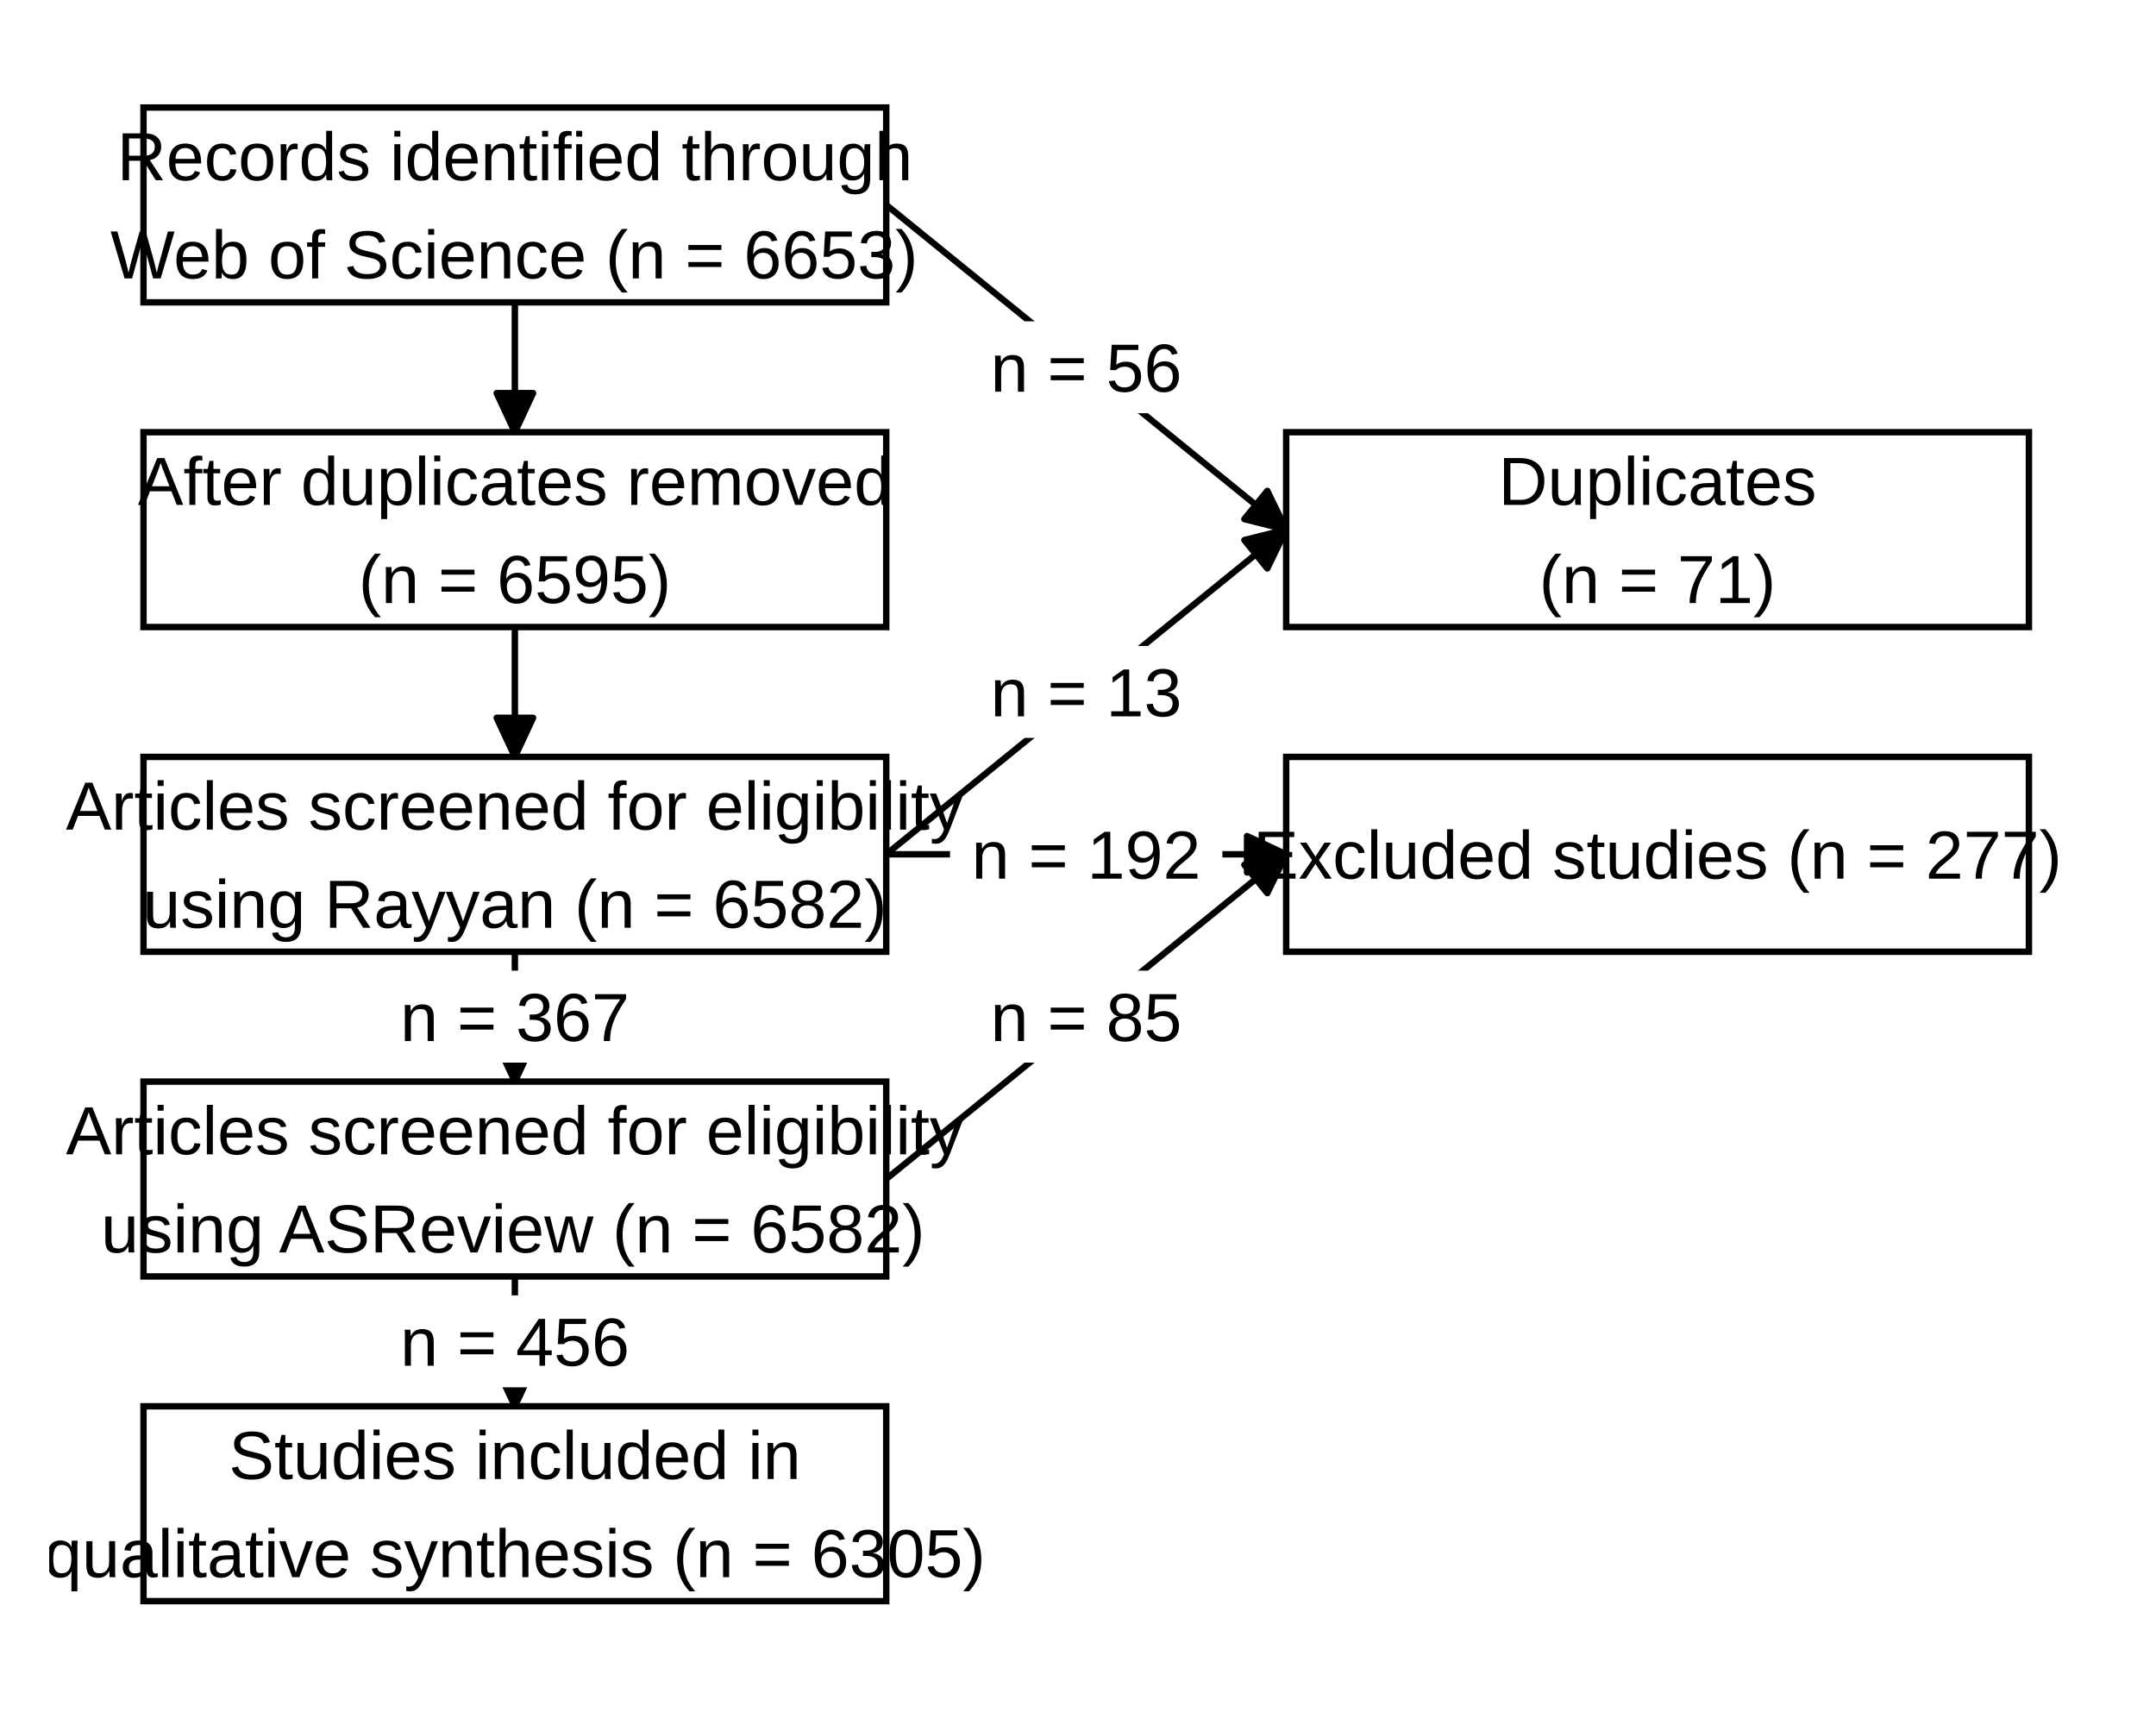
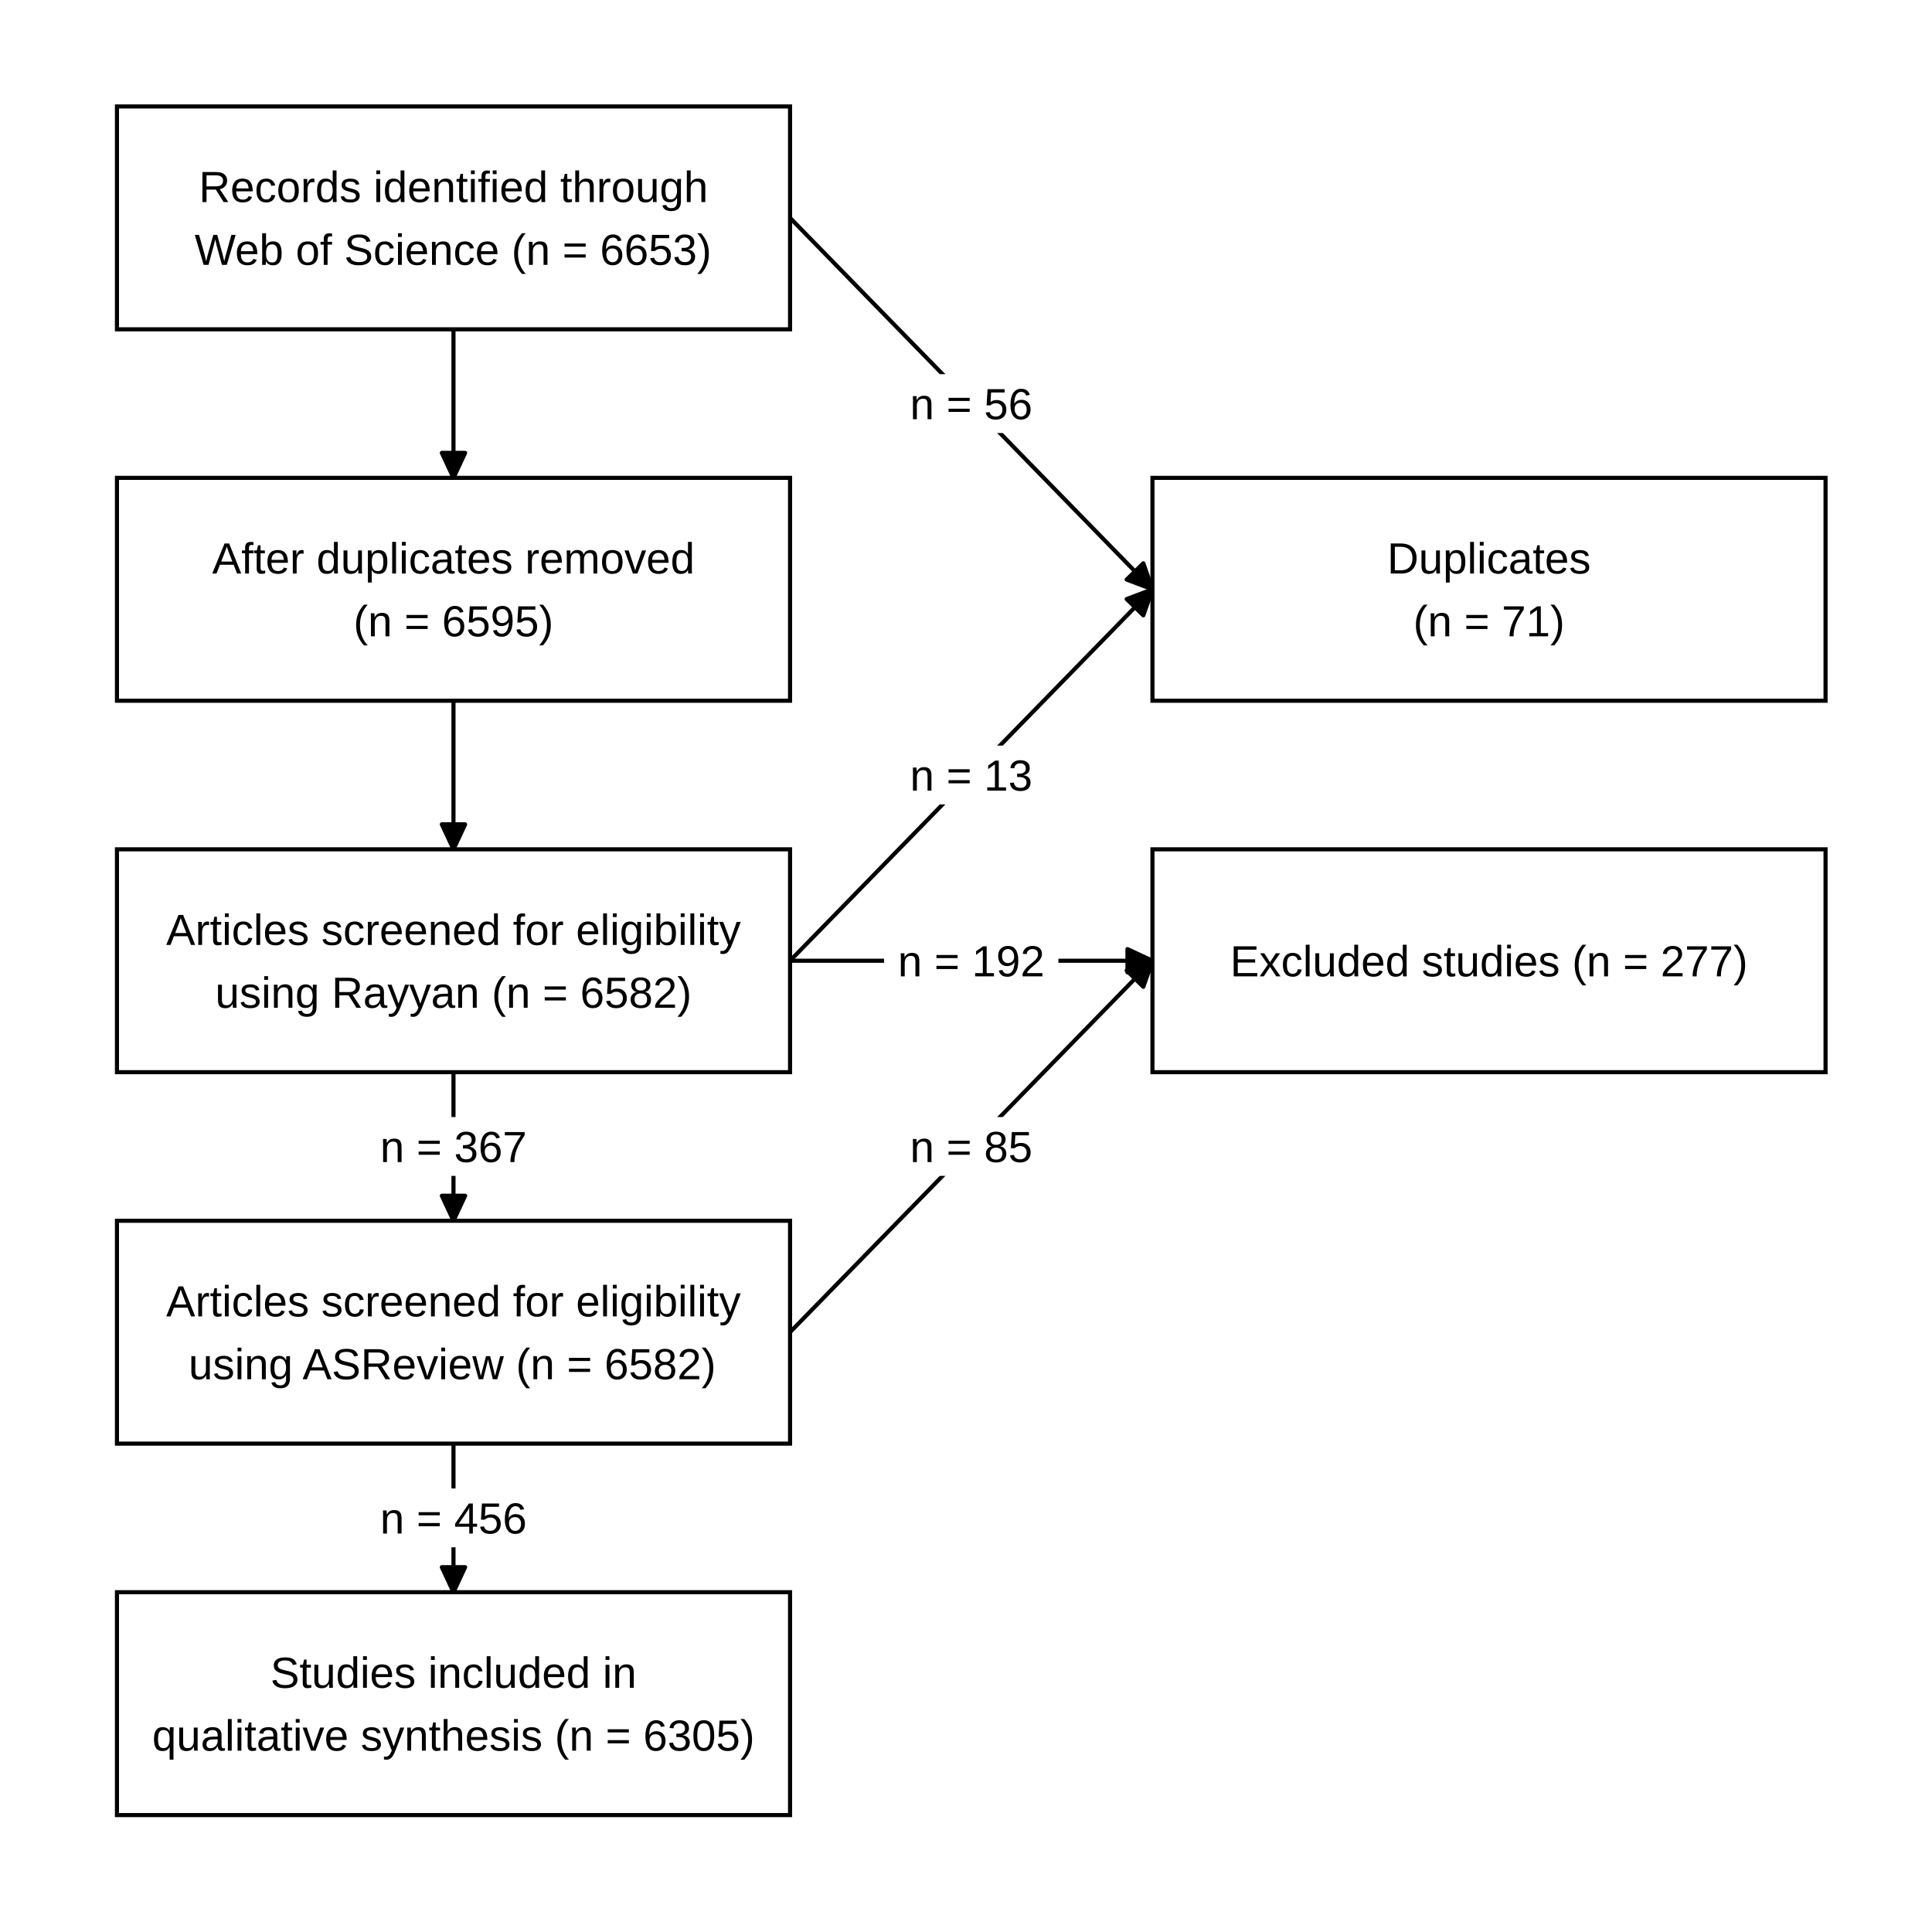
- <svg xmlns="http://www.w3.org/2000/svg" viewBox="0 0 360.00 288.00">
+ <svg xmlns="http://www.w3.org/2000/svg" viewBox="0 0 504.00 504.00">
  <defs>
    <style type="text/css">
    line, polyline, polygon, path, rect, circle {
      fill: none;
      stroke: #000000;
      stroke-linecap: round;
      stroke-linejoin: round;
      stroke-miterlimit: 10.00;
    }
  </style>
  </defs>
  <rect width="100%" height="100%" style="stroke: none; fill: #FFFFFF;" />
  <defs>
-     <clipPath id="cpOC4yMnwzNTQuNTJ8Mjc5Ljc4fDUuNDg=">
-       <rect x="8.22" y="5.48" width="346.30" height="274.30" />
+     <clipPath id="cpOC4yMnw0OTguNTJ8NDk1Ljc4fDUuNDg=">
+       <rect x="8.22" y="5.48" width="490.30" height="490.30" />
    </clipPath>
  </defs>
-   <polyline points="85.97,50.47 85.97,61.32 85.97,72.16 " style="stroke-width: 1.07; stroke-linecap: butt;" clip-path="url(#cpOC4yMnwzNTQuNTJ8Mjc5Ljc4fDUuNDg=)" />
-   <polygon points="82.93,65.63 85.97,72.16 89.01,65.63 " style="stroke-width: 1.07; stroke-linecap: butt; fill: #000000;" clip-path="url(#cpOC4yMnwzNTQuNTJ8Mjc5Ljc4fDUuNDg=)" />
-   <polyline points="85.97,104.68 85.97,115.53 85.97,126.37 " style="stroke-width: 1.07; stroke-linecap: butt;" clip-path="url(#cpOC4yMnwzNTQuNTJ8Mjc5Ljc4fDUuNDg=)" />
-   <polygon points="82.93,119.84 85.97,126.37 89.01,119.84 " style="stroke-width: 1.07; stroke-linecap: butt; fill: #000000;" clip-path="url(#cpOC4yMnwzNTQuNTJ8Mjc5Ljc4fDUuNDg=)" />
-   <polyline points="85.97,158.89 85.97,169.74 85.97,180.58 " style="stroke-width: 1.07; stroke-linecap: butt;" clip-path="url(#cpOC4yMnwzNTQuNTJ8Mjc5Ljc4fDUuNDg=)" />
-   <polygon points="82.93,174.05 85.97,180.58 89.01,174.05 " style="stroke-width: 1.07; stroke-linecap: butt; fill: #000000;" clip-path="url(#cpOC4yMnwzNTQuNTJ8Mjc5Ljc4fDUuNDg=)" />
-   <polyline points="85.97,213.10 85.97,223.94 85.97,234.79 " style="stroke-width: 1.07; stroke-linecap: butt;" clip-path="url(#cpOC4yMnwzNTQuNTJ8Mjc5Ljc4fDUuNDg=)" />
-   <polygon points="82.93,228.26 85.97,234.79 89.01,228.26 " style="stroke-width: 1.07; stroke-linecap: butt; fill: #000000;" clip-path="url(#cpOC4yMnwzNTQuNTJ8Mjc5Ljc4fDUuNDg=)" />
-   <polyline points="147.98,34.21 181.37,61.32 214.76,88.42 " style="stroke-width: 1.07; stroke-linecap: butt;" clip-path="url(#cpOC4yMnwzNTQuNTJ8Mjc5Ljc4fDUuNDg=)" />
-   <polygon points="207.78,86.67 214.76,88.42 211.61,81.95 " style="stroke-width: 1.07; stroke-linecap: butt; fill: #000000;" clip-path="url(#cpOC4yMnwzNTQuNTJ8Mjc5Ljc4fDUuNDg=)" />
-   <polyline points="147.98,142.63 181.37,115.53 214.76,88.42 " style="stroke-width: 1.07; stroke-linecap: butt;" clip-path="url(#cpOC4yMnwzNTQuNTJ8Mjc5Ljc4fDUuNDg=)" />
-   <polygon points="211.61,94.90 214.76,88.42 207.78,90.17 " style="stroke-width: 1.07; stroke-linecap: butt; fill: #000000;" clip-path="url(#cpOC4yMnwzNTQuNTJ8Mjc5Ljc4fDUuNDg=)" />
-   <polyline points="147.98,142.63 181.37,142.63 214.76,142.63 " style="stroke-width: 1.07; stroke-linecap: butt;" clip-path="url(#cpOC4yMnwzNTQuNTJ8Mjc5Ljc4fDUuNDg=)" />
-   <polygon points="208.23,145.67 214.76,142.63 208.23,139.59 " style="stroke-width: 1.07; stroke-linecap: butt; fill: #000000;" clip-path="url(#cpOC4yMnwzNTQuNTJ8Mjc5Ljc4fDUuNDg=)" />
-   <polyline points="147.98,196.84 181.37,169.74 214.76,142.63 " style="stroke-width: 1.07; stroke-linecap: butt;" clip-path="url(#cpOC4yMnwzNTQuNTJ8Mjc5Ljc4fDUuNDg=)" />
-   <polygon points="211.61,149.11 214.76,142.63 207.78,144.38 " style="stroke-width: 1.07; stroke-linecap: butt; fill: #000000;" clip-path="url(#cpOC4yMnwzNTQuNTJ8Mjc5Ljc4fDUuNDg=)" />
-   <polygon points="65.39,177.41 106.55,177.41 106.47,177.41 106.81,177.39 107.16,177.32 107.48,177.20 107.78,177.03 108.05,176.81 108.28,176.55 108.47,176.25 108.60,175.93 108.69,175.59 108.71,175.25 108.71,175.25 108.71,164.22 108.71,164.22 108.69,163.88 108.60,163.54 108.47,163.22 108.28,162.92 108.05,162.66 107.78,162.44 107.48,162.27 107.16,162.15 106.81,162.08 106.55,162.06 65.39,162.06 65.65,162.08 65.30,162.06 64.95,162.11 64.62,162.20 64.31,162.35 64.02,162.55 63.77,162.79 63.56,163.07 63.40,163.37 63.29,163.70 63.23,164.05 63.23,164.22 63.23,175.25 63.23,175.07 63.23,175.42 63.29,175.77 63.40,176.10 63.56,176.40 63.77,176.68 64.02,176.92 64.31,177.12 64.62,177.27 64.95,177.36 65.30,177.41 " style="stroke-width: nan; stroke: none; fill: #FFFFFF;" clip-path="url(#cpOC4yMnwzNTQuNTJ8Mjc5Ljc4fDUuNDg=)" />
-   <g clip-path="url(#cpOC4yMnwzNTQuNTJ8Mjc5Ljc4fDUuNDg=)">
-     <text x="66.83" y="173.81" style="font-size: 11.38px; font-family: Arial;" textLength="38.29px" lengthAdjust="spacingAndGlyphs">n = 367</text>
+   <polyline points="118.30,85.90 118.30,105.28 118.30,124.66 " style="stroke-width: 1.07; stroke-linecap: butt;" clip-path="url(#cpOC4yMnw0OTguNTJ8NDk1Ljc4fDUuNDg=)" />
+   <polygon points="115.26,118.14 118.30,124.66 121.34,118.14 " style="stroke-width: 1.07; stroke-linecap: butt; fill: #000000;" clip-path="url(#cpOC4yMnw0OTguNTJ8NDk1Ljc4fDUuNDg=)" />
+   <polyline points="118.30,182.80 118.30,202.18 118.30,221.56 " style="stroke-width: 1.07; stroke-linecap: butt;" clip-path="url(#cpOC4yMnw0OTguNTJ8NDk1Ljc4fDUuNDg=)" />
+   <polygon points="115.26,215.04 118.30,221.56 121.34,215.04 " style="stroke-width: 1.07; stroke-linecap: butt; fill: #000000;" clip-path="url(#cpOC4yMnw0OTguNTJ8NDk1Ljc4fDUuNDg=)" />
+   <polyline points="118.30,279.70 118.30,299.08 118.30,318.46 " style="stroke-width: 1.07; stroke-linecap: butt;" clip-path="url(#cpOC4yMnw0OTguNTJ8NDk1Ljc4fDUuNDg=)" />
+   <polygon points="115.26,311.93 118.30,318.46 121.34,311.93 " style="stroke-width: 1.07; stroke-linecap: butt; fill: #000000;" clip-path="url(#cpOC4yMnw0OTguNTJ8NDk1Ljc4fDUuNDg=)" />
+   <polyline points="118.30,376.60 118.30,395.98 118.30,415.36 " style="stroke-width: 1.07; stroke-linecap: butt;" clip-path="url(#cpOC4yMnw0OTguNTJ8NDk1Ljc4fDUuNDg=)" />
+   <polygon points="115.26,408.83 118.30,415.36 121.34,408.83 " style="stroke-width: 1.07; stroke-linecap: butt; fill: #000000;" clip-path="url(#cpOC4yMnw0OTguNTJ8NDk1Ljc4fDUuNDg=)" />
+   <polyline points="206.10,56.84 253.37,105.28 300.64,153.73 " style="stroke-width: 1.07; stroke-linecap: butt;" clip-path="url(#cpOC4yMnw0OTguNTJ8NDk1Ljc4fDUuNDg=)" />
+   <polygon points="293.91,151.19 300.64,153.73 298.26,146.94 " style="stroke-width: 1.07; stroke-linecap: butt; fill: #000000;" clip-path="url(#cpOC4yMnw0OTguNTJ8NDk1Ljc4fDUuNDg=)" />
+   <polyline points="206.10,250.63 253.37,202.18 300.64,153.73 " style="stroke-width: 1.07; stroke-linecap: butt;" clip-path="url(#cpOC4yMnw0OTguNTJ8NDk1Ljc4fDUuNDg=)" />
+   <polygon points="298.26,160.53 300.64,153.73 293.91,156.28 " style="stroke-width: 1.07; stroke-linecap: butt; fill: #000000;" clip-path="url(#cpOC4yMnw0OTguNTJ8NDk1Ljc4fDUuNDg=)" />
+   <polyline points="206.10,250.63 253.37,250.63 300.64,250.63 " style="stroke-width: 1.07; stroke-linecap: butt;" clip-path="url(#cpOC4yMnw0OTguNTJ8NDk1Ljc4fDUuNDg=)" />
+   <polygon points="294.12,253.67 300.64,250.63 294.12,247.59 " style="stroke-width: 1.07; stroke-linecap: butt; fill: #000000;" clip-path="url(#cpOC4yMnw0OTguNTJ8NDk1Ljc4fDUuNDg=)" />
+   <polyline points="206.10,347.53 253.37,299.08 300.64,250.63 " style="stroke-width: 1.07; stroke-linecap: butt;" clip-path="url(#cpOC4yMnw0OTguNTJ8NDk1Ljc4fDUuNDg=)" />
+   <polygon points="298.26,257.43 300.64,250.63 293.91,253.18 " style="stroke-width: 1.07; stroke-linecap: butt; fill: #000000;" clip-path="url(#cpOC4yMnw0OTguNTJ8NDk1Ljc4fDUuNDg=)" />
+   <polygon points="97.72,306.75 138.89,306.75 138.80,306.75 139.15,306.74 139.49,306.67 139.81,306.54 140.11,306.37 140.38,306.15 140.61,305.89 140.80,305.60 140.93,305.28 141.02,304.94 141.05,304.59 141.05,304.59 141.05,293.57 141.05,293.57 141.02,293.22 140.93,292.88 140.80,292.56 140.61,292.27 140.38,292.01 140.11,291.79 139.81,291.61 139.49,291.49 139.15,291.42 138.89,291.41 97.72,291.41 97.98,291.42 97.63,291.41 97.28,291.45 96.95,291.55 96.64,291.69 96.35,291.89 96.10,292.13 95.89,292.41 95.73,292.72 95.62,293.05 95.56,293.39 95.56,293.57 95.56,304.59 95.56,304.42 95.56,304.77 95.62,305.11 95.73,305.44 95.89,305.75 96.10,306.02 96.35,306.27 96.64,306.46 96.95,306.61 97.28,306.71 97.63,306.75 " style="stroke-width: nan; stroke: none; fill: #FFFFFF;" clip-path="url(#cpOC4yMnw0OTguNTJ8NDk1Ljc4fDUuNDg=)" />
+   <g clip-path="url(#cpOC4yMnw0OTguNTJ8NDk1Ljc4fDUuNDg=)">
+     <text x="99.16" y="303.15" style="font-size: 11.38px; font-family: Arial;" textLength="38.29px" lengthAdjust="spacingAndGlyphs">n = 367</text>
  </g>
-   <polygon points="65.39,231.62 106.55,231.62 106.47,231.62 106.81,231.60 107.16,231.53 107.48,231.41 107.78,231.24 108.05,231.02 108.28,230.76 108.47,230.46 108.60,230.14 108.69,229.80 108.71,229.46 108.71,229.46 108.71,218.43 108.71,218.43 108.69,218.08 108.60,217.75 108.47,217.43 108.28,217.13 108.05,216.87 107.78,216.65 107.48,216.48 107.16,216.36 106.81,216.29 106.55,216.27 65.39,216.27 65.65,216.29 65.30,216.27 64.95,216.32 64.62,216.41 64.31,216.56 64.02,216.76 63.77,217.00 63.56,217.28 63.40,217.58 63.29,217.91 63.23,218.26 63.23,218.43 63.23,229.46 63.23,229.28 63.23,229.63 63.29,229.98 63.40,230.30 63.56,230.61 63.77,230.89 64.02,231.13 64.31,231.33 64.62,231.48 64.95,231.57 65.30,231.62 " style="stroke-width: nan; stroke: none; fill: #FFFFFF;" clip-path="url(#cpOC4yMnwzNTQuNTJ8Mjc5Ljc4fDUuNDg=)" />
-   <g clip-path="url(#cpOC4yMnwzNTQuNTJ8Mjc5Ljc4fDUuNDg=)">
-     <text x="66.83" y="228.02" style="font-size: 11.38px; font-family: Arial;" textLength="38.29px" lengthAdjust="spacingAndGlyphs">n = 456</text>
+   <polygon points="97.72,403.65 138.89,403.65 138.80,403.65 139.15,403.63 139.49,403.56 139.81,403.44 140.11,403.27 140.38,403.05 140.61,402.79 140.80,402.49 140.93,402.17 141.02,401.84 141.05,401.49 141.05,401.49 141.05,390.46 141.05,390.46 141.02,390.12 140.93,389.78 140.80,389.46 140.61,389.17 140.38,388.91 140.11,388.69 139.81,388.51 139.49,388.39 139.15,388.32 138.89,388.30 97.72,388.30 97.98,388.32 97.63,388.30 97.28,388.35 96.95,388.44 96.64,388.59 96.35,388.79 96.10,389.03 95.89,389.31 95.73,389.62 95.62,389.95 95.56,390.29 95.56,390.46 95.56,401.49 95.56,401.32 95.56,401.66 95.62,402.01 95.73,402.34 95.89,402.64 96.10,402.92 96.35,403.16 96.64,403.36 96.95,403.51 97.28,403.61 97.63,403.65 " style="stroke-width: nan; stroke: none; fill: #FFFFFF;" clip-path="url(#cpOC4yMnw0OTguNTJ8NDk1Ljc4fDUuNDg=)" />
+   <g clip-path="url(#cpOC4yMnw0OTguNTJ8NDk1Ljc4fDUuNDg=)">
+     <text x="99.16" y="400.05" style="font-size: 11.38px; font-family: Arial;" textLength="38.29px" lengthAdjust="spacingAndGlyphs">n = 456</text>
  </g>
-   <polygon points="163.95,68.99 198.79,68.99 198.70,68.99 199.05,68.97 199.39,68.90 199.72,68.78 200.02,68.61 200.29,68.39 200.52,68.13 200.70,67.83 200.84,67.51 200.92,67.18 200.95,66.83 200.95,66.83 200.95,55.80 200.95,55.80 200.92,55.46 200.84,55.12 200.70,54.80 200.52,54.50 200.29,54.24 200.02,54.02 199.72,53.85 199.39,53.73 199.05,53.66 198.79,53.64 163.95,53.64 164.21,53.66 163.86,53.64 163.52,53.69 163.18,53.78 162.87,53.93 162.58,54.13 162.33,54.37 162.12,54.65 161.96,54.96 161.85,55.29 161.80,55.63 161.79,55.80 161.79,66.83 161.80,66.66 161.80,67.00 161.85,67.35 161.96,67.68 162.12,67.98 162.33,68.26 162.58,68.50 162.87,68.70 163.18,68.85 163.52,68.95 163.86,68.99 " style="stroke-width: nan; stroke: none; fill: #FFFFFF;" clip-path="url(#cpOC4yMnwzNTQuNTJ8Mjc5Ljc4fDUuNDg=)" />
-   <g clip-path="url(#cpOC4yMnwzNTQuNTJ8Mjc5Ljc4fDUuNDg=)">
-     <text x="165.39" y="65.39" style="font-size: 11.38px; font-family: Arial;" textLength="31.96px" lengthAdjust="spacingAndGlyphs">n = 56</text>
+   <polygon points="235.95,112.96 270.79,112.96 270.70,112.96 271.05,112.94 271.39,112.87 271.72,112.75 272.02,112.57 272.29,112.36 272.52,112.09 272.70,111.80 272.84,111.48 272.92,111.14 272.95,110.80 272.95,110.80 272.95,99.77 272.95,99.77 272.92,99.42 272.84,99.09 272.70,98.77 272.52,98.47 272.29,98.21 272.02,97.99 271.72,97.82 271.39,97.70 271.05,97.63 270.79,97.61 235.95,97.61 236.21,97.63 235.86,97.61 235.52,97.65 235.18,97.75 234.87,97.90 234.58,98.10 234.33,98.34 234.12,98.62 233.96,98.92 233.85,99.25 233.80,99.60 233.79,99.77 233.79,110.80 233.80,110.62 233.80,110.97 233.85,111.31 233.96,111.64 234.12,111.95 234.33,112.23 234.58,112.47 234.87,112.67 235.18,112.82 235.52,112.91 235.86,112.96 " style="stroke-width: nan; stroke: none; fill: #FFFFFF;" clip-path="url(#cpOC4yMnw0OTguNTJ8NDk1Ljc4fDUuNDg=)" />
+   <g clip-path="url(#cpOC4yMnw0OTguNTJ8NDk1Ljc4fDUuNDg=)">
+     <text x="237.39" y="109.36" style="font-size: 11.38px; font-family: Arial;" textLength="31.96px" lengthAdjust="spacingAndGlyphs">n = 56</text>
  </g>
-   <polygon points="163.95,123.20 198.79,123.20 198.70,123.20 199.05,123.18 199.39,123.11 199.72,122.99 200.02,122.82 200.29,122.60 200.52,122.34 200.70,122.04 200.84,121.72 200.92,121.39 200.95,121.04 200.95,121.04 200.95,110.01 200.95,110.01 200.92,109.67 200.84,109.33 200.70,109.01 200.52,108.71 200.29,108.45 200.02,108.23 199.72,108.06 199.39,107.94 199.05,107.87 198.79,107.85 163.95,107.85 164.21,107.87 163.86,107.85 163.52,107.90 163.18,107.99 162.87,108.14 162.58,108.34 162.33,108.58 162.12,108.86 161.96,109.17 161.85,109.49 161.80,109.84 161.79,110.01 161.79,121.04 161.80,120.86 161.80,121.21 161.85,121.56 161.96,121.89 162.12,122.19 162.33,122.47 162.58,122.71 162.87,122.91 163.18,123.06 163.52,123.16 163.86,123.20 " style="stroke-width: nan; stroke: none; fill: #FFFFFF;" clip-path="url(#cpOC4yMnwzNTQuNTJ8Mjc5Ljc4fDUuNDg=)" />
-   <g clip-path="url(#cpOC4yMnwzNTQuNTJ8Mjc5Ljc4fDUuNDg=)">
-     <text x="165.39" y="119.60" style="font-size: 11.38px; font-family: Arial;" textLength="31.96px" lengthAdjust="spacingAndGlyphs">n = 13</text>
+   <polygon points="235.95,209.85 270.79,209.85 270.70,209.85 271.05,209.84 271.39,209.77 271.72,209.65 272.02,209.47 272.29,209.25 272.52,208.99 272.70,208.70 272.84,208.38 272.92,208.04 272.95,207.69 272.95,207.69 272.95,196.67 272.95,196.67 272.92,196.32 272.84,195.98 272.70,195.66 272.52,195.37 272.29,195.11 272.02,194.89 271.72,194.72 271.39,194.59 271.05,194.52 270.79,194.51 235.95,194.51 236.21,194.52 235.86,194.51 235.52,194.55 235.18,194.65 234.87,194.80 234.58,194.99 234.33,195.24 234.12,195.51 233.96,195.82 233.85,196.15 233.80,196.49 233.79,196.67 233.79,207.69 233.80,207.52 233.80,207.87 233.85,208.21 233.96,208.54 234.12,208.85 234.33,209.13 234.58,209.37 234.87,209.57 235.18,209.71 235.52,209.81 235.86,209.85 " style="stroke-width: nan; stroke: none; fill: #FFFFFF;" clip-path="url(#cpOC4yMnw0OTguNTJ8NDk1Ljc4fDUuNDg=)" />
+   <g clip-path="url(#cpOC4yMnw0OTguNTJ8NDk1Ljc4fDUuNDg=)">
+     <text x="237.39" y="206.25" style="font-size: 11.38px; font-family: Arial;" textLength="31.96px" lengthAdjust="spacingAndGlyphs">n = 13</text>
  </g>
-   <polygon points="160.79,150.30 201.95,150.30 201.87,150.30 202.21,150.29 202.56,150.22 202.88,150.10 203.18,149.92 203.45,149.70 203.68,149.44 203.87,149.15 204.00,148.83 204.09,148.49 204.11,148.14 204.11,148.14 204.11,137.12 204.11,137.12 204.09,136.77 204.00,136.43 203.87,136.11 203.68,135.82 203.45,135.56 203.18,135.34 202.88,135.17 202.56,135.04 202.21,134.97 201.95,134.96 160.79,134.96 161.05,134.97 160.70,134.96 160.35,135.00 160.02,135.10 159.71,135.25 159.42,135.44 159.17,135.68 158.96,135.96 158.80,136.27 158.69,136.60 158.63,136.94 158.63,137.12 158.63,148.14 158.63,147.97 158.63,148.32 158.69,148.66 158.80,148.99 158.96,149.30 159.17,149.58 159.42,149.82 159.71,150.01 160.02,150.16 160.35,150.26 160.70,150.30 " style="stroke-width: nan; stroke: none; fill: #FFFFFF;" clip-path="url(#cpOC4yMnwzNTQuNTJ8Mjc5Ljc4fDUuNDg=)" />
-   <g clip-path="url(#cpOC4yMnwzNTQuNTJ8Mjc5Ljc4fDUuNDg=)">
-     <text x="162.23" y="146.70" style="font-size: 11.38px; font-family: Arial;" textLength="38.29px" lengthAdjust="spacingAndGlyphs">n = 192</text>
+   <polygon points="232.79,258.30 273.95,258.30 273.87,258.30 274.21,258.29 274.56,258.22 274.88,258.10 275.18,257.92 275.45,257.70 275.68,257.44 275.87,257.15 276.00,256.83 276.09,256.49 276.11,256.14 276.11,256.14 276.11,245.12 276.11,245.12 276.09,244.77 276.00,244.43 275.87,244.11 275.68,243.82 275.45,243.56 275.18,243.34 274.88,243.17 274.56,243.04 274.21,242.97 273.95,242.96 232.79,242.96 233.05,242.97 232.70,242.96 232.35,243.00 232.02,243.10 231.71,243.25 231.42,243.44 231.17,243.68 230.96,243.96 230.80,244.27 230.69,244.60 230.63,244.94 230.63,245.12 230.63,256.14 230.63,255.97 230.63,256.32 230.69,256.66 230.80,256.99 230.96,257.30 231.17,257.58 231.42,257.82 231.71,258.01 232.02,258.16 232.35,258.26 232.70,258.30 " style="stroke-width: nan; stroke: none; fill: #FFFFFF;" clip-path="url(#cpOC4yMnw0OTguNTJ8NDk1Ljc4fDUuNDg=)" />
+   <g clip-path="url(#cpOC4yMnw0OTguNTJ8NDk1Ljc4fDUuNDg=)">
+     <text x="234.23" y="254.70" style="font-size: 11.38px; font-family: Arial;" textLength="38.29px" lengthAdjust="spacingAndGlyphs">n = 192</text>
  </g>
-   <polygon points="163.95,177.41 198.79,177.41 198.70,177.41 199.05,177.39 199.39,177.32 199.72,177.20 200.02,177.03 200.29,176.81 200.52,176.55 200.70,176.25 200.84,175.93 200.92,175.59 200.95,175.25 200.95,175.25 200.95,164.22 200.95,164.22 200.92,163.88 200.84,163.54 200.70,163.22 200.52,162.92 200.29,162.66 200.02,162.44 199.72,162.27 199.39,162.15 199.05,162.08 198.79,162.06 163.95,162.06 164.21,162.08 163.86,162.06 163.52,162.11 163.18,162.20 162.87,162.35 162.58,162.55 162.33,162.79 162.12,163.07 161.96,163.37 161.85,163.70 161.80,164.05 161.79,164.22 161.79,175.25 161.80,175.07 161.80,175.42 161.85,175.77 161.96,176.10 162.12,176.40 162.33,176.68 162.58,176.92 162.87,177.12 163.18,177.27 163.52,177.36 163.86,177.41 " style="stroke-width: nan; stroke: none; fill: #FFFFFF;" clip-path="url(#cpOC4yMnwzNTQuNTJ8Mjc5Ljc4fDUuNDg=)" />
-   <g clip-path="url(#cpOC4yMnwzNTQuNTJ8Mjc5Ljc4fDUuNDg=)">
-     <text x="165.39" y="173.81" style="font-size: 11.38px; font-family: Arial;" textLength="31.96px" lengthAdjust="spacingAndGlyphs">n = 85</text>
+   <polygon points="235.95,306.75 270.79,306.75 270.70,306.75 271.05,306.74 271.39,306.67 271.72,306.54 272.02,306.37 272.29,306.15 272.52,305.89 272.70,305.60 272.84,305.28 272.92,304.94 272.95,304.59 272.95,304.59 272.95,293.57 272.95,293.57 272.92,293.22 272.84,292.88 272.70,292.56 272.52,292.27 272.29,292.01 272.02,291.79 271.72,291.61 271.39,291.49 271.05,291.42 270.79,291.41 235.95,291.41 236.21,291.42 235.86,291.41 235.52,291.45 235.18,291.55 234.87,291.69 234.58,291.89 234.33,292.13 234.12,292.41 233.96,292.72 233.85,293.05 233.80,293.39 233.79,293.57 233.79,304.59 233.80,304.42 233.80,304.77 233.85,305.11 233.96,305.44 234.12,305.75 234.33,306.02 234.58,306.27 234.87,306.46 235.18,306.61 235.52,306.71 235.86,306.75 " style="stroke-width: nan; stroke: none; fill: #FFFFFF;" clip-path="url(#cpOC4yMnw0OTguNTJ8NDk1Ljc4fDUuNDg=)" />
+   <g clip-path="url(#cpOC4yMnw0OTguNTJ8NDk1Ljc4fDUuNDg=)">
+     <text x="237.39" y="303.15" style="font-size: 11.38px; font-family: Arial;" textLength="31.96px" lengthAdjust="spacingAndGlyphs">n = 85</text>
  </g>
-   <rect x="23.96" y="180.58" width="124.02" height="32.53" style="stroke-width: 1.07; stroke-linecap: square; stroke-linejoin: miter; fill: #FFFFFF;" clip-path="url(#cpOC4yMnwzNTQuNTJ8Mjc5Ljc4fDUuNDg=)" />
-   <rect x="23.96" y="72.16" width="124.02" height="32.53" style="stroke-width: 1.07; stroke-linecap: square; stroke-linejoin: miter; fill: #FFFFFF;" clip-path="url(#cpOC4yMnwzNTQuNTJ8Mjc5Ljc4fDUuNDg=)" />
-   <rect x="214.76" y="72.16" width="124.02" height="32.53" style="stroke-width: 1.07; stroke-linecap: square; stroke-linejoin: miter; fill: #FFFFFF;" clip-path="url(#cpOC4yMnwzNTQuNTJ8Mjc5Ljc4fDUuNDg=)" />
-   <rect x="214.76" y="126.37" width="124.02" height="32.53" style="stroke-width: 1.07; stroke-linecap: square; stroke-linejoin: miter; fill: #FFFFFF;" clip-path="url(#cpOC4yMnwzNTQuNTJ8Mjc5Ljc4fDUuNDg=)" />
-   <rect x="23.96" y="234.79" width="124.02" height="32.53" style="stroke-width: 1.07; stroke-linecap: square; stroke-linejoin: miter; fill: #FFFFFF;" clip-path="url(#cpOC4yMnwzNTQuNTJ8Mjc5Ljc4fDUuNDg=)" />
-   <rect x="23.96" y="126.37" width="124.02" height="32.53" style="stroke-width: 1.07; stroke-linecap: square; stroke-linejoin: miter; fill: #FFFFFF;" clip-path="url(#cpOC4yMnwzNTQuNTJ8Mjc5Ljc4fDUuNDg=)" />
-   <rect x="23.96" y="17.95" width="124.02" height="32.53" style="stroke-width: 1.07; stroke-linecap: square; stroke-linejoin: miter; fill: #FFFFFF;" clip-path="url(#cpOC4yMnwzNTQuNTJ8Mjc5Ljc4fDUuNDg=)" />
-   <g clip-path="url(#cpOC4yMnwzNTQuNTJ8Mjc5Ljc4fDUuNDg=)">
-     <text x="11.01" y="192.72" style="font-size: 11.38px; font-family: Arial;" textLength="149.91px" lengthAdjust="spacingAndGlyphs">Articles screened for eligibility</text>
+   <rect x="30.51" y="318.46" width="175.59" height="58.14" style="stroke-width: 1.07; stroke-linecap: square; stroke-linejoin: miter; fill: #FFFFFF;" clip-path="url(#cpOC4yMnw0OTguNTJ8NDk1Ljc4fDUuNDg=)" />
+   <rect x="30.51" y="124.66" width="175.59" height="58.14" style="stroke-width: 1.07; stroke-linecap: square; stroke-linejoin: miter; fill: #FFFFFF;" clip-path="url(#cpOC4yMnw0OTguNTJ8NDk1Ljc4fDUuNDg=)" />
+   <rect x="300.64" y="124.66" width="175.59" height="58.14" style="stroke-width: 1.07; stroke-linecap: square; stroke-linejoin: miter; fill: #FFFFFF;" clip-path="url(#cpOC4yMnw0OTguNTJ8NDk1Ljc4fDUuNDg=)" />
+   <rect x="300.64" y="221.56" width="175.59" height="58.14" style="stroke-width: 1.07; stroke-linecap: square; stroke-linejoin: miter; fill: #FFFFFF;" clip-path="url(#cpOC4yMnw0OTguNTJ8NDk1Ljc4fDUuNDg=)" />
+   <rect x="30.51" y="415.36" width="175.59" height="58.14" style="stroke-width: 1.07; stroke-linecap: square; stroke-linejoin: miter; fill: #FFFFFF;" clip-path="url(#cpOC4yMnw0OTguNTJ8NDk1Ljc4fDUuNDg=)" />
+   <rect x="30.51" y="221.56" width="175.59" height="58.14" style="stroke-width: 1.07; stroke-linecap: square; stroke-linejoin: miter; fill: #FFFFFF;" clip-path="url(#cpOC4yMnw0OTguNTJ8NDk1Ljc4fDUuNDg=)" />
+   <rect x="30.51" y="27.77" width="175.59" height="58.14" style="stroke-width: 1.07; stroke-linecap: square; stroke-linejoin: miter; fill: #FFFFFF;" clip-path="url(#cpOC4yMnw0OTguNTJ8NDk1Ljc4fDUuNDg=)" />
+   <g clip-path="url(#cpOC4yMnw0OTguNTJ8NDk1Ljc4fDUuNDg=)">
+     <text x="43.35" y="343.41" style="font-size: 11.38px; font-family: Arial;" textLength="149.91px" lengthAdjust="spacingAndGlyphs">Articles screened for eligibility</text>
  </g>
-   <g clip-path="url(#cpOC4yMnwzNTQuNTJ8Mjc5Ljc4fDUuNDg=)">
-     <text x="16.86" y="209.11" style="font-size: 11.38px; font-family: Arial;" textLength="138.23px" lengthAdjust="spacingAndGlyphs">using ASReview (n = 6582)</text>
+   <g clip-path="url(#cpOC4yMnw0OTguNTJ8NDk1Ljc4fDUuNDg=)">
+     <text x="49.19" y="359.80" style="font-size: 11.38px; font-family: Arial;" textLength="138.23px" lengthAdjust="spacingAndGlyphs">using ASReview (n = 6582)</text>
  </g>
-   <g clip-path="url(#cpOC4yMnwzNTQuNTJ8Mjc5Ljc4fDUuNDg=)">
-     <text x="23.03" y="84.30" style="font-size: 11.38px; font-family: Arial;" textLength="125.89px" lengthAdjust="spacingAndGlyphs">After duplicates removed</text>
+   <g clip-path="url(#cpOC4yMnw0OTguNTJ8NDk1Ljc4fDUuNDg=)">
+     <text x="55.36" y="149.61" style="font-size: 11.38px; font-family: Arial;" textLength="125.89px" lengthAdjust="spacingAndGlyphs">After duplicates removed</text>
  </g>
-   <g clip-path="url(#cpOC4yMnwzNTQuNTJ8Mjc5Ljc4fDUuNDg=)">
-     <text x="59.87" y="100.69" style="font-size: 11.38px; font-family: Arial;" textLength="52.20px" lengthAdjust="spacingAndGlyphs">(n = 6595)</text>
+   <g clip-path="url(#cpOC4yMnw0OTguNTJ8NDk1Ljc4fDUuNDg=)">
+     <text x="92.20" y="166.00" style="font-size: 11.38px; font-family: Arial;" textLength="52.20px" lengthAdjust="spacingAndGlyphs">(n = 6595)</text>
  </g>
-   <g clip-path="url(#cpOC4yMnwzNTQuNTJ8Mjc5Ljc4fDUuNDg=)">
-     <text x="250.20" y="84.30" style="font-size: 11.38px; font-family: Arial;" textLength="53.14px" lengthAdjust="spacingAndGlyphs">Duplicates</text>
+   <g clip-path="url(#cpOC4yMnw0OTguNTJ8NDk1Ljc4fDUuNDg=)">
+     <text x="361.87" y="149.61" style="font-size: 11.38px; font-family: Arial;" textLength="53.14px" lengthAdjust="spacingAndGlyphs">Duplicates</text>
  </g>
-   <g clip-path="url(#cpOC4yMnwzNTQuNTJ8Mjc5Ljc4fDUuNDg=)">
-     <text x="257.00" y="100.69" style="font-size: 11.38px; font-family: Arial;" textLength="39.54px" lengthAdjust="spacingAndGlyphs">(n = 71)</text>
+   <g clip-path="url(#cpOC4yMnw0OTguNTJ8NDk1Ljc4fDUuNDg=)">
+     <text x="368.67" y="166.00" style="font-size: 11.38px; font-family: Arial;" textLength="39.54px" lengthAdjust="spacingAndGlyphs">(n = 71)</text>
  </g>
-   <g clip-path="url(#cpOC4yMnwzNTQuNTJ8Mjc5Ljc4fDUuNDg=)">
-     <text x="209.23" y="146.70" style="font-size: 11.38px; font-family: Arial;" textLength="135.07px" lengthAdjust="spacingAndGlyphs">Excluded studies (n = 277)</text>
+   <g clip-path="url(#cpOC4yMnw0OTguNTJ8NDk1Ljc4fDUuNDg=)">
+     <text x="320.90" y="254.70" style="font-size: 11.38px; font-family: Arial;" textLength="135.07px" lengthAdjust="spacingAndGlyphs">Excluded studies (n = 277)</text>
  </g>
-   <g clip-path="url(#cpOC4yMnwzNTQuNTJ8Mjc5Ljc4fDUuNDg=)">
-     <text x="38.20" y="246.93" style="font-size: 11.38px; font-family: Arial;" textLength="95.54px" lengthAdjust="spacingAndGlyphs">Studies included in</text>
+   <g clip-path="url(#cpOC4yMnw0OTguNTJ8NDk1Ljc4fDUuNDg=)">
+     <text x="70.53" y="440.30" style="font-size: 11.38px; font-family: Arial;" textLength="95.54px" lengthAdjust="spacingAndGlyphs">Studies included in</text>
  </g>
-   <g clip-path="url(#cpOC4yMnwzNTQuNTJ8Mjc5Ljc4fDUuNDg=)">
-     <text x="7.36" y="263.32" style="font-size: 11.38px; font-family: Arial;" textLength="157.21px" lengthAdjust="spacingAndGlyphs">qualitative synthesis (n = 6305)</text>
+   <g clip-path="url(#cpOC4yMnw0OTguNTJ8NDk1Ljc4fDUuNDg=)">
+     <text x="39.69" y="456.69" style="font-size: 11.38px; font-family: Arial;" textLength="157.21px" lengthAdjust="spacingAndGlyphs">qualitative synthesis (n = 6305)</text>
  </g>
-   <g clip-path="url(#cpOC4yMnwzNTQuNTJ8Mjc5Ljc4fDUuNDg=)">
-     <text x="11.01" y="138.51" style="font-size: 11.38px; font-family: Arial;" textLength="149.91px" lengthAdjust="spacingAndGlyphs">Articles screened for eligibility</text>
+   <g clip-path="url(#cpOC4yMnw0OTguNTJ8NDk1Ljc4fDUuNDg=)">
+     <text x="43.35" y="246.51" style="font-size: 11.38px; font-family: Arial;" textLength="149.91px" lengthAdjust="spacingAndGlyphs">Articles screened for eligibility</text>
  </g>
-   <g clip-path="url(#cpOC4yMnwzNTQuNTJ8Mjc5Ljc4fDUuNDg=)">
-     <text x="23.81" y="154.90" style="font-size: 11.38px; font-family: Arial;" textLength="124.32px" lengthAdjust="spacingAndGlyphs">using Rayyan (n = 6582)</text>
+   <g clip-path="url(#cpOC4yMnw0OTguNTJ8NDk1Ljc4fDUuNDg=)">
+     <text x="56.14" y="262.90" style="font-size: 11.38px; font-family: Arial;" textLength="124.32px" lengthAdjust="spacingAndGlyphs">using Rayyan (n = 6582)</text>
  </g>
-   <g clip-path="url(#cpOC4yMnwzNTQuNTJ8Mjc5Ljc4fDUuNDg=)">
-     <text x="19.54" y="30.09" style="font-size: 11.38px; font-family: Arial;" textLength="132.86px" lengthAdjust="spacingAndGlyphs">Records identified through</text>
+   <g clip-path="url(#cpOC4yMnw0OTguNTJ8NDk1Ljc4fDUuNDg=)">
+     <text x="51.87" y="52.71" style="font-size: 11.38px; font-family: Arial;" textLength="132.86px" lengthAdjust="spacingAndGlyphs">Records identified through</text>
  </g>
-   <g clip-path="url(#cpOC4yMnwzNTQuNTJ8Mjc5Ljc4fDUuNDg=)">
-     <text x="18.44" y="46.48" style="font-size: 11.38px; font-family: Arial;" textLength="135.07px" lengthAdjust="spacingAndGlyphs">Web of Science (n = 6653)</text>
+   <g clip-path="url(#cpOC4yMnw0OTguNTJ8NDk1Ljc4fDUuNDg=)">
+     <text x="50.77" y="69.10" style="font-size: 11.38px; font-family: Arial;" textLength="135.07px" lengthAdjust="spacingAndGlyphs">Web of Science (n = 6653)</text>
  </g>
  <defs>
-     <clipPath id="cpMC4wMHwzNjAuMDB8Mjg4LjAwfDAuMDA=">
-       <rect x="0.00" y="0.00" width="360.00" height="288.00" />
+     <clipPath id="cpMC4wMHw1MDQuMDB8NTA0LjAwfDAuMDA=">
+       <rect x="0.00" y="0.00" width="504.00" height="504.00" />
    </clipPath>
  </defs>
</svg>
